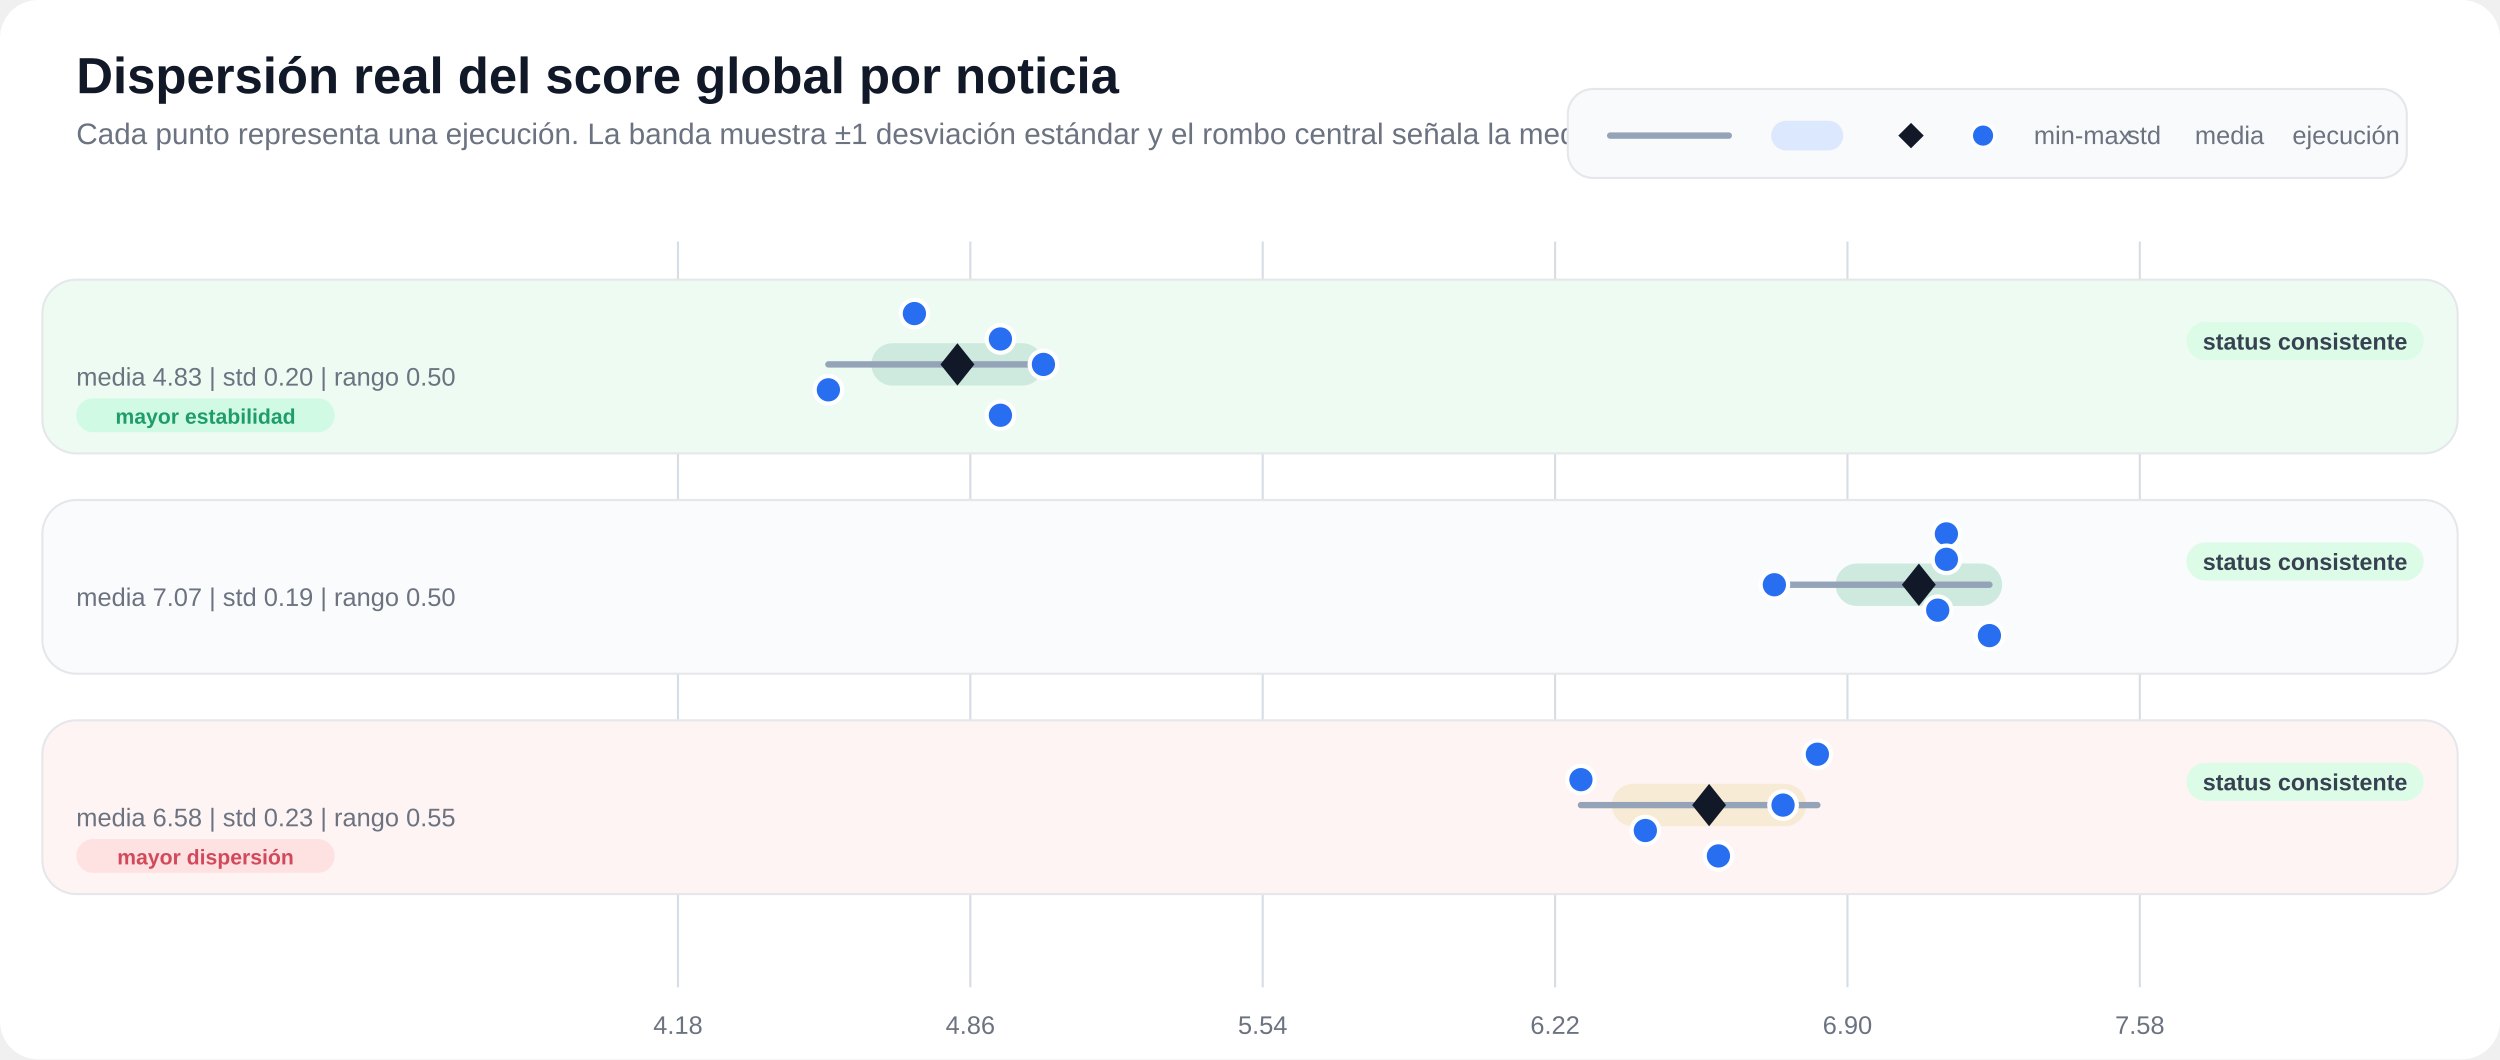
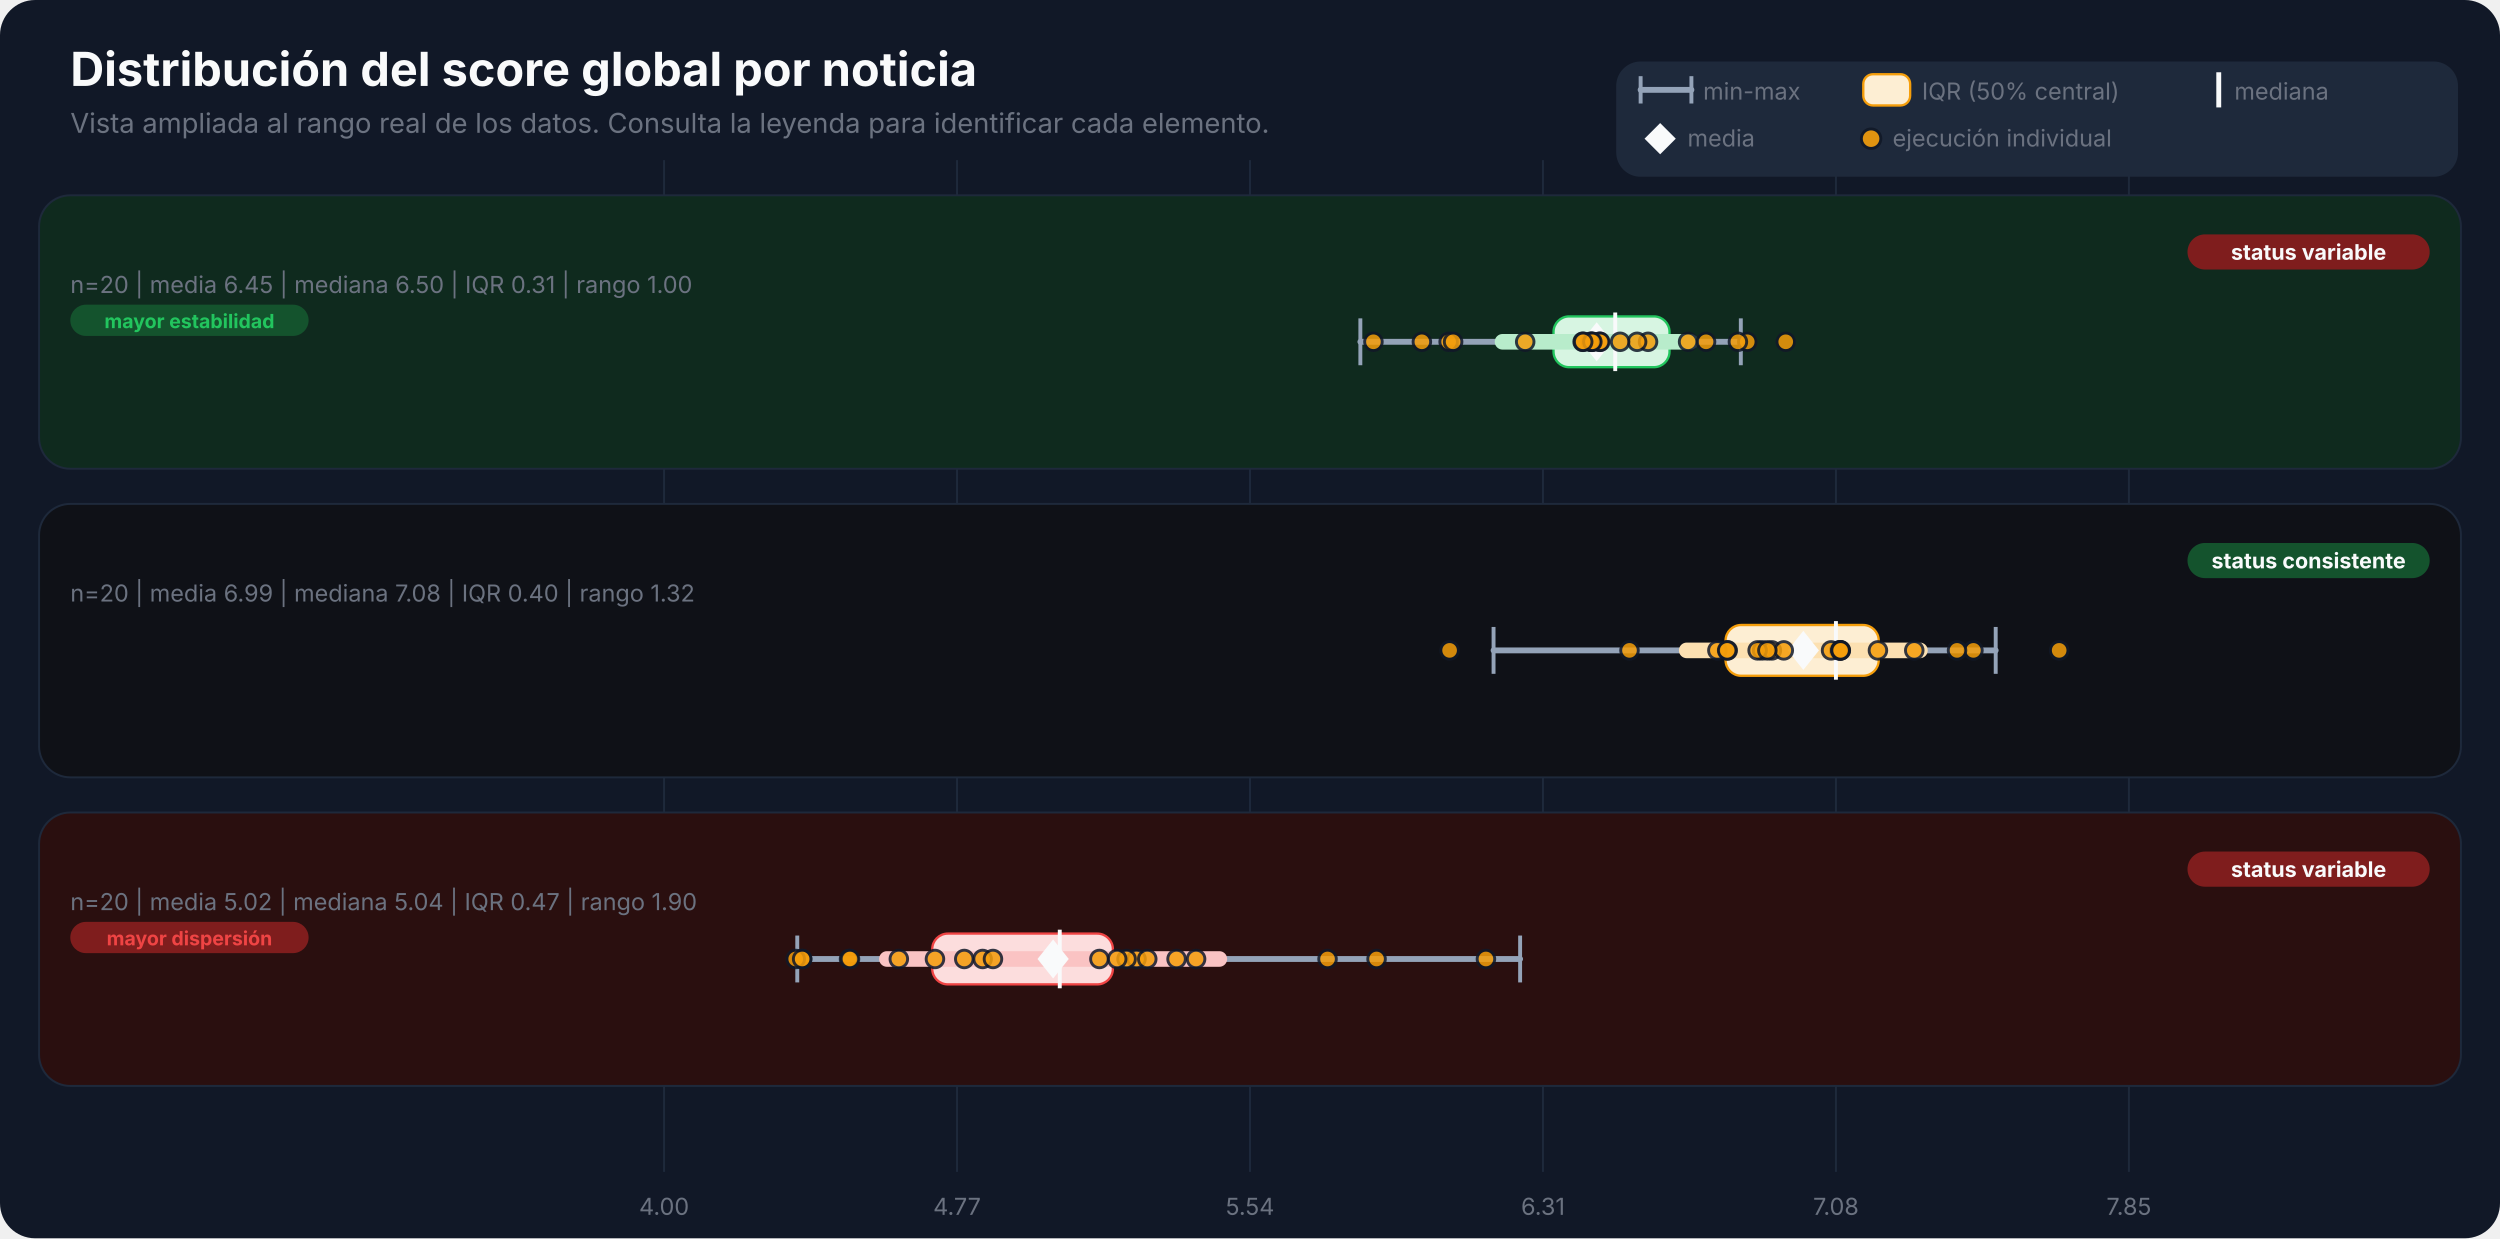
- <svg xmlns="http://www.w3.org/2000/svg" width="1180" height="500" viewBox="0 0 1180 500" role="img" aria-labelledby="title desc">
+ <svg xmlns="http://www.w3.org/2000/svg" width="1280" height="634" viewBox="0 0 1280 634" role="img" aria-labelledby="title desc">
  <style>
-       .title { font: 700 24px Arial, sans-serif; fill: #111827; }
-       .subtitle { font: 14px Arial, sans-serif; fill: #6b7280; }
-       .label { font: 13px Arial, sans-serif; fill: #111827; }
-       .small { font: 12px Arial, sans-serif; fill: #6b7280; }
-       .value { font: 700 13px Arial, sans-serif; fill: #111827; }
-       .axis { stroke: #d7dde5; stroke-width: 1; }
-       .panel { fill: #ffffff; stroke: #e5e7eb; stroke-width: 1; }
+       .title { font: 700 24px Inter, system-ui, -apple-system, sans-serif; fill: #f9fafb; }
+       .subtitle { font: 14px Inter, system-ui, -apple-system, sans-serif; fill: #6b7280; }
+       .label { font: 13px Inter, system-ui, -apple-system, sans-serif; fill: #f9fafb; }
+       .small { font: 12px Inter, system-ui, -apple-system, sans-serif; fill: #6b7280; }
+       .value { font: 700 13px Inter, system-ui, -apple-system, sans-serif; fill: #f9fafb; }
+       .axis { stroke: #1e293b; stroke-width: 1; }
+       .panel { fill: #111827; stroke: #1e293b; stroke-width: 1; }
    </style>
-   <rect width="1180" height="500" rx="18" fill="#ffffff" />
-   <text x="36" y="44" class="title">Dispersión real del score global por noticia</text>
-   <text x="36" y="68" class="subtitle">Cada punto representa una ejecución. La banda muestra ±1 desviación estándar y el rombo central señala la media.</text>
-   <rect x="740" y="42" width="396" height="42" rx="12" fill="#f9fafb" stroke="#e5e7eb" />
-   <line x1="760" y1="64" x2="816" y2="64" stroke="#94a3b8" stroke-width="3" stroke-linecap="round" />
-   <rect x="836" y="57" width="34" height="14" rx="7" fill="#dce8fd" />
-   <polygon points="896,64 902,58 908,64 902,70" fill="#111827" />
-   <circle cx="936" cy="64" r="5.5" fill="#276ef1" stroke="white" stroke-width="1.5" />
-   <text x="960" y="68" class="small">min-max</text>
-   <text x="1004" y="68" class="small">std</text>
-   <text x="1036" y="68" class="small">media</text>
-   <text x="1082" y="68" class="small">ejecución</text>
-   <line x1="320.0" y1="114" x2="320.0" y2="466" class="axis" />
-   <text x="320.0" y="488" text-anchor="middle" class="small">4.18</text>
-   <line x1="458.0" y1="114" x2="458.0" y2="466" class="axis" />
-   <text x="458.0" y="488" text-anchor="middle" class="small">4.86</text>
-   <line x1="596.0" y1="114" x2="596.0" y2="466" class="axis" />
-   <text x="596.0" y="488" text-anchor="middle" class="small">5.54</text>
-   <line x1="734.0" y1="114" x2="734.0" y2="466" class="axis" />
-   <text x="734.0" y="488" text-anchor="middle" class="small">6.22</text>
-   <line x1="872.0" y1="114" x2="872.0" y2="466" class="axis" />
-   <text x="872.0" y="488" text-anchor="middle" class="small">6.90</text>
-   <line x1="1010.0" y1="114" x2="1010.0" y2="466" class="axis" />
-   <text x="1010.0" y="488" text-anchor="middle" class="small">7.58</text>
-   <rect x="20" y="132" width="1140" height="82" rx="16" fill="#eefbf3" stroke="#e5e7eb" />
-   <text x="36" y="160" class="label" />
-   <text x="36" y="182" class="small">media 4.83 | std 0.20 | rango 0.50</text>
-   <rect x="36" y="188" width="122" height="16" rx="8" fill="#d1fae5" />
-   <text x="97" y="200" text-anchor="middle" font-family="Arial, sans-serif" font-size="10" font-weight="700" fill="#1f9d68">mayor estabilidad</text>
-   <rect x="411.3" y="162.0" width="81.2" height="20" rx="10" fill="#cee9de" />
-   <line x1="391.0" y1="172.0" x2="492.5" y2="172.0" stroke="#94a3b8" stroke-width="3" stroke-linecap="round" />
-   <polygon points="451.9,162.0 459.9,172.0 451.9,182.0 443.9,172.0" fill="#111827" />
-   <circle cx="431.6" cy="148.0" r="6.5" fill="#276ef1" stroke="white" stroke-width="2" />
-   <circle cx="472.2" cy="160.0" r="6.5" fill="#276ef1" stroke="white" stroke-width="2" />
-   <circle cx="492.5" cy="172.0" r="6.5" fill="#276ef1" stroke="white" stroke-width="2" />
-   <circle cx="391.0" cy="184.0" r="6.5" fill="#276ef1" stroke="white" stroke-width="2" />
-   <circle cx="472.2" cy="196.0" r="6.5" fill="#276ef1" stroke="white" stroke-width="2" />
-   <rect x="1032" y="152" width="112" height="18" rx="9" fill="#dcfce7" />
-   <text x="1088" y="165" text-anchor="middle" font-family="Arial, sans-serif" font-size="11" font-weight="700" fill="#374151">status consistente</text>
-   <rect x="20" y="236" width="1140" height="82" rx="16" fill="#fafbfc" stroke="#e5e7eb" />
-   <text x="36" y="264" class="label" />
-   <text x="36" y="286" class="small">media 7.07 | std 0.19 | rango 0.50</text>
-   <rect x="866.4" y="266.0" width="78.6" height="20" rx="10" fill="#cee9de" />
-   <line x1="837.5" y1="276.0" x2="939.0" y2="276.0" stroke="#94a3b8" stroke-width="3" stroke-linecap="round" />
-   <polygon points="905.7,266.0 913.7,276.0 905.7,286.0 897.7,276.0" fill="#111827" />
-   <circle cx="918.7" cy="252.0" r="6.5" fill="#276ef1" stroke="white" stroke-width="2" />
-   <circle cx="918.7" cy="264.0" r="6.5" fill="#276ef1" stroke="white" stroke-width="2" />
-   <circle cx="837.5" cy="276.0" r="6.5" fill="#276ef1" stroke="white" stroke-width="2" />
-   <circle cx="914.6" cy="288.0" r="6.5" fill="#276ef1" stroke="white" stroke-width="2" />
-   <circle cx="939.0" cy="300.0" r="6.5" fill="#276ef1" stroke="white" stroke-width="2" />
-   <rect x="1032" y="256" width="112" height="18" rx="9" fill="#dcfce7" />
-   <text x="1088" y="269" text-anchor="middle" font-family="Arial, sans-serif" font-size="11" font-weight="700" fill="#374151">status consistente</text>
-   <rect x="20" y="340" width="1140" height="82" rx="16" fill="#fff4f4" stroke="#e5e7eb" />
-   <text x="36" y="368" class="label" />
-   <text x="36" y="390" class="small">media 6.58 | std 0.23 | rango 0.55</text>
-   <rect x="36" y="396" width="122" height="16" rx="8" fill="#fee2e2" />
-   <text x="97" y="408" text-anchor="middle" font-family="Arial, sans-serif" font-size="10" font-weight="700" fill="#d1495b">mayor dispersión</text>
-   <rect x="760.8" y="370.0" width="91.7" height="20" rx="10" fill="#f7ebd5" />
-   <line x1="746.2" y1="380.0" x2="857.8" y2="380.0" stroke="#94a3b8" stroke-width="3" stroke-linecap="round" />
-   <polygon points="806.7,370.0 814.7,380.0 806.7,390.0 798.7,380.0" fill="#111827" />
-   <circle cx="857.8" cy="356.0" r="6.5" fill="#276ef1" stroke="white" stroke-width="2" />
-   <circle cx="746.2" cy="368.0" r="6.5" fill="#276ef1" stroke="white" stroke-width="2" />
-   <circle cx="841.6" cy="380.0" r="6.5" fill="#276ef1" stroke="white" stroke-width="2" />
-   <circle cx="776.6" cy="392.0" r="6.5" fill="#276ef1" stroke="white" stroke-width="2" />
-   <circle cx="811.1" cy="404.0" r="6.5" fill="#276ef1" stroke="white" stroke-width="2" />
-   <rect x="1032" y="360" width="112" height="18" rx="9" fill="#dcfce7" />
-   <text x="1088" y="373" text-anchor="middle" font-family="Arial, sans-serif" font-size="11" font-weight="700" fill="#374151">status consistente</text>
+   <rect width="1280" height="634" rx="18" fill="#111827" />
+   <text x="36" y="44" class="title">Distribución del score global por noticia</text>
+   <text x="36" y="68" class="subtitle">Vista ampliada al rango real de los datos. Consulta la leyenda para identificar cada elemento.</text>
+   <rect x="828" y="32" width="430" height="58" rx="12" fill="#1e293b" stroke="#1e293b" />
+   <line x1="840" y1="46" x2="866" y2="46" stroke="#94a3b8" stroke-width="3" stroke-linecap="round" />
+   <line x1="840" y1="39" x2="840" y2="53" stroke="#94a3b8" stroke-width="2" />
+   <line x1="866" y1="39" x2="866" y2="53" stroke="#94a3b8" stroke-width="2" />
+   <text x="872" y="51" class="small">min-max</text>
+   <rect x="954" y="38" width="24" height="16" rx="5" fill="#fdeed3" stroke="#f59e0b" stroke-width="1.2" />
+   <text x="984" y="51" class="small">IQR (50% central)</text>
+   <line x1="1136" y1="37" x2="1136" y2="55" stroke="#f9fafb" stroke-width="2.5" />
+   <text x="1144" y="51" class="small">mediana</text>
+   <polygon points="850,63 858,71 850,79 842,71" fill="#f9fafb" />
+   <text x="864" y="75" class="small">media</text>
+   <circle cx="958" cy="71" r="5" fill="#f59e0b" stroke="#111827" stroke-width="1.5" opacity="0.9" />
+   <text x="969" y="75" class="small">ejecución individual</text>
+   <line x1="340.0" y1="82" x2="340.0" y2="600" class="axis" />
+   <text x="340.0" y="622" text-anchor="middle" class="small">4.00</text>
+   <line x1="490.0" y1="82" x2="490.0" y2="600" class="axis" />
+   <text x="490.0" y="622" text-anchor="middle" class="small">4.77</text>
+   <line x1="640.0" y1="82" x2="640.0" y2="600" class="axis" />
+   <text x="640.0" y="622" text-anchor="middle" class="small">5.54</text>
+   <line x1="790.0" y1="82" x2="790.0" y2="600" class="axis" />
+   <text x="790.0" y="622" text-anchor="middle" class="small">6.31</text>
+   <line x1="940.0" y1="82" x2="940.0" y2="600" class="axis" />
+   <text x="940.0" y="622" text-anchor="middle" class="small">7.08</text>
+   <line x1="1090.0" y1="82" x2="1090.0" y2="600" class="axis" />
+   <text x="1090.0" y="622" text-anchor="middle" class="small">7.85</text>
+   <rect x="20" y="100" width="1240" height="140" rx="16" fill="#0f2a1e" stroke="#1e293b" />
+   <text x="36" y="128" class="label" />
+   <text x="36" y="150" class="small">n=20 | media 6.45 | mediana 6.50 | IQR 0.31 | rango 1.00</text>
+   <rect x="36" y="156" width="122" height="16" rx="8" fill="#14532d" />
+   <text x="97" y="168" text-anchor="middle" font-family="Inter, system-ui, sans-serif" font-size="10" font-weight="700" fill="#22c55e">mayor estabilidad</text>
+   <line x1="696.5" y1="175.0" x2="891.3" y2="175.0" stroke="#94a3b8" stroke-width="3" stroke-linecap="round" />
+   <line x1="696.5" y1="163.0" x2="696.5" y2="187.0" stroke="#94a3b8" stroke-width="2" />
+   <line x1="891.3" y1="163.0" x2="891.3" y2="187.0" stroke="#94a3b8" stroke-width="2" />
+   <rect x="795.4" y="162.0" width="59.4" height="26" rx="8" fill="#d7f5e2" stroke="#22c55e" stroke-width="1.2" />
+   <line x1="827.0" y1="160.0" x2="827.0" y2="190.0" stroke="#f9fafb" stroke-width="2" />
+   <rect x="765.3" y="171.0" width="104.3" height="8" rx="4" fill="#b8eccb" />
+   <polygon points="817.5,165.0 825.5,175.0 817.5,185.0 809.5,175.0" fill="#f9fafb" />
+   <circle cx="843.8" cy="175.0" r="4.5" fill="#f59e0b" stroke="#111827" stroke-width="1.5" opacity="0.85" />
+   <circle cx="741.7" cy="175.0" r="4.5" fill="#f59e0b" stroke="#111827" stroke-width="1.5" opacity="0.85" />
+   <circle cx="838.2" cy="175.0" r="4.5" fill="#f59e0b" stroke="#111827" stroke-width="1.5" opacity="0.85" />
+   <circle cx="780.9" cy="175.0" r="4.5" fill="#f59e0b" stroke="#111827" stroke-width="1.5" opacity="0.85" />
+   <circle cx="819.0" cy="175.0" r="4.5" fill="#f59e0b" stroke="#111827" stroke-width="1.5" opacity="0.85" />
+   <circle cx="703.2" cy="175.0" r="4.5" fill="#f59e0b" stroke="#111827" stroke-width="1.5" opacity="0.85" />
+   <circle cx="819.3" cy="175.0" r="4.5" fill="#f59e0b" stroke="#111827" stroke-width="1.5" opacity="0.85" />
+   <circle cx="814.5" cy="175.0" r="4.5" fill="#f59e0b" stroke="#111827" stroke-width="1.5" opacity="0.85" />
+   <circle cx="728.0" cy="175.0" r="4.5" fill="#f59e0b" stroke="#111827" stroke-width="1.5" opacity="0.85" />
+   <circle cx="814.8" cy="175.0" r="4.5" fill="#f59e0b" stroke="#111827" stroke-width="1.5" opacity="0.85" />
+   <circle cx="829.5" cy="175.0" r="4.5" fill="#f59e0b" stroke="#111827" stroke-width="1.5" opacity="0.85" />
+   <circle cx="873.5" cy="175.0" r="4.5" fill="#f59e0b" stroke="#111827" stroke-width="1.5" opacity="0.85" />
+   <circle cx="810.3" cy="175.0" r="4.5" fill="#f59e0b" stroke="#111827" stroke-width="1.5" opacity="0.85" />
+   <circle cx="815.3" cy="175.0" r="4.5" fill="#f59e0b" stroke="#111827" stroke-width="1.5" opacity="0.85" />
+   <circle cx="810.6" cy="175.0" r="4.5" fill="#f59e0b" stroke="#111827" stroke-width="1.5" opacity="0.85" />
+   <circle cx="864.3" cy="175.0" r="4.5" fill="#f59e0b" stroke="#111827" stroke-width="1.5" opacity="0.85" />
+   <circle cx="894.6" cy="175.0" r="4.5" fill="#f59e0b" stroke="#111827" stroke-width="1.5" opacity="0.85" />
+   <circle cx="889.8" cy="175.0" r="4.5" fill="#f59e0b" stroke="#111827" stroke-width="1.5" opacity="0.85" />
+   <circle cx="914.3" cy="175.0" r="4.5" fill="#f59e0b" stroke="#111827" stroke-width="1.5" opacity="0.85" />
+   <circle cx="744.0" cy="175.0" r="4.5" fill="#f59e0b" stroke="#111827" stroke-width="1.5" opacity="0.85" />
+   <rect x="1120" y="120" width="124" height="18" rx="9" fill="#7f1d1d" />
+   <text x="1182" y="133" text-anchor="middle" font-family="Inter, system-ui, sans-serif" font-size="11" font-weight="700" fill="#f9fafb">status variable</text>
+   <rect x="20" y="258" width="1240" height="140" rx="16" fill="#0f1117" stroke="#1e293b" />
+   <text x="36" y="286" class="label" />
+   <text x="36" y="308" class="small">n=20 | media 6.99 | mediana 7.08 | IQR 0.40 | rango 1.32</text>
+   <line x1="764.7" y1="333.0" x2="1021.8" y2="333.0" stroke="#94a3b8" stroke-width="3" stroke-linecap="round" />
+   <line x1="764.7" y1="321.0" x2="764.7" y2="345.0" stroke="#94a3b8" stroke-width="2" />
+   <line x1="1021.8" y1="321.0" x2="1021.8" y2="345.0" stroke="#94a3b8" stroke-width="2" />
+   <rect x="883.5" y="320.0" width="78.4" height="26" rx="8" fill="#fdeed3" stroke="#f59e0b" stroke-width="1.2" />
+   <line x1="940.0" y1="318.0" x2="940.0" y2="348.0" stroke="#f9fafb" stroke-width="2" />
+   <rect x="859.6" y="329.0" width="127.4" height="8" rx="4" fill="#fce0b1" />
+   <polygon points="923.3,323.0 931.3,333.0 923.3,343.0 915.3,333.0" fill="#f9fafb" />
+   <circle cx="902.2" cy="333.0" r="4.5" fill="#f59e0b" stroke="#111827" stroke-width="1.5" opacity="0.85" />
+   <circle cx="907.2" cy="333.0" r="4.5" fill="#f59e0b" stroke="#111827" stroke-width="1.5" opacity="0.85" />
+   <circle cx="834.3" cy="333.0" r="4.5" fill="#f59e0b" stroke="#111827" stroke-width="1.5" opacity="0.85" />
+   <circle cx="913.3" cy="333.0" r="4.5" fill="#f59e0b" stroke="#111827" stroke-width="1.5" opacity="0.85" />
+   <circle cx="941.7" cy="333.0" r="4.5" fill="#f59e0b" stroke="#111827" stroke-width="1.5" opacity="0.85" />
+   <circle cx="742.2" cy="333.0" r="4.5" fill="#f59e0b" stroke="#111827" stroke-width="1.5" opacity="0.85" />
+   <circle cx="961.5" cy="333.0" r="4.5" fill="#f59e0b" stroke="#111827" stroke-width="1.5" opacity="0.85" />
+   <circle cx="980.1" cy="333.0" r="4.5" fill="#f59e0b" stroke="#111827" stroke-width="1.5" opacity="0.85" />
+   <circle cx="1010.4" cy="333.0" r="4.5" fill="#f59e0b" stroke="#111827" stroke-width="1.5" opacity="0.85" />
+   <circle cx="937.5" cy="333.0" r="4.5" fill="#f59e0b" stroke="#111827" stroke-width="1.5" opacity="0.85" />
+   <circle cx="942.5" cy="333.0" r="4.5" fill="#f59e0b" stroke="#111827" stroke-width="1.5" opacity="0.85" />
+   <circle cx="879.3" cy="333.0" r="4.5" fill="#f59e0b" stroke="#111827" stroke-width="1.5" opacity="0.85" />
+   <circle cx="899.9" cy="333.0" r="4.5" fill="#f59e0b" stroke="#111827" stroke-width="1.5" opacity="0.85" />
+   <circle cx="904.9" cy="333.0" r="4.5" fill="#f59e0b" stroke="#111827" stroke-width="1.5" opacity="0.85" />
+   <circle cx="884.6" cy="333.0" r="4.5" fill="#f59e0b" stroke="#111827" stroke-width="1.5" opacity="0.85" />
+   <circle cx="942.2" cy="333.0" r="4.5" fill="#f59e0b" stroke="#111827" stroke-width="1.5" opacity="0.85" />
+   <circle cx="1054.3" cy="333.0" r="4.5" fill="#f59e0b" stroke="#111827" stroke-width="1.5" opacity="0.85" />
+   <circle cx="942.4" cy="333.0" r="4.5" fill="#f59e0b" stroke="#111827" stroke-width="1.5" opacity="0.85" />
+   <circle cx="1002.0" cy="333.0" r="4.5" fill="#f59e0b" stroke="#111827" stroke-width="1.5" opacity="0.85" />
+   <circle cx="884.3" cy="333.0" r="4.5" fill="#f59e0b" stroke="#111827" stroke-width="1.5" opacity="0.85" />
+   <rect x="1120" y="278" width="124" height="18" rx="9" fill="#14532d" />
+   <text x="1182" y="291" text-anchor="middle" font-family="Inter, system-ui, sans-serif" font-size="11" font-weight="700" fill="#f9fafb">status consistente</text>
+   <rect x="20" y="416" width="1240" height="140" rx="16" fill="#2a0f0f" stroke="#1e293b" />
+   <text x="36" y="444" class="label" />
+   <text x="36" y="466" class="small">n=20 | media 5.02 | mediana 5.04 | IQR 0.47 | rango 1.90</text>
+   <rect x="36" y="472" width="122" height="16" rx="8" fill="#7f1d1d" />
+   <text x="97" y="484" text-anchor="middle" font-family="Inter, system-ui, sans-serif" font-size="10" font-weight="700" fill="#ef4444">mayor dispersión</text>
+   <line x1="408.2" y1="491.0" x2="778.3" y2="491.0" stroke="#94a3b8" stroke-width="3" stroke-linecap="round" />
+   <line x1="408.2" y1="479.0" x2="408.2" y2="503.0" stroke="#94a3b8" stroke-width="2" />
+   <line x1="778.3" y1="479.0" x2="778.3" y2="503.0" stroke="#94a3b8" stroke-width="2" />
+   <rect x="477.3" y="478.0" width="92.5" height="26" rx="8" fill="#fcdddd" stroke="#ef4444" stroke-width="1.2" />
+   <line x1="542.6" y1="476.0" x2="542.6" y2="506.0" stroke="#f9fafb" stroke-width="2" />
+   <rect x="450.1" y="487.0" width="178.2" height="8" rx="4" fill="#fac3c3" />
+   <polygon points="539.2,481.0 547.2,491.0 539.2,501.0 531.2,491.0" fill="#f9fafb" />
+   <circle cx="434.7" cy="491.0" r="4.5" fill="#f59e0b" stroke="#111827" stroke-width="1.5" opacity="0.85" />
+   <circle cx="478.7" cy="491.0" r="4.5" fill="#f59e0b" stroke="#111827" stroke-width="1.5" opacity="0.85" />
+   <circle cx="503.1" cy="491.0" r="4.5" fill="#f59e0b" stroke="#111827" stroke-width="1.5" opacity="0.85" />
+   <circle cx="410.7" cy="491.0" r="4.5" fill="#f59e0b" stroke="#111827" stroke-width="1.5" opacity="0.85" />
+   <circle cx="493.7" cy="491.0" r="4.5" fill="#f59e0b" stroke="#111827" stroke-width="1.5" opacity="0.85" />
+   <circle cx="508.4" cy="491.0" r="4.5" fill="#f59e0b" stroke="#111827" stroke-width="1.5" opacity="0.85" />
+   <circle cx="760.8" cy="491.0" r="4.5" fill="#f59e0b" stroke="#111827" stroke-width="1.5" opacity="0.85" />
+   <circle cx="407.4" cy="491.0" r="4.5" fill="#f59e0b" stroke="#111827" stroke-width="1.5" opacity="0.85" />
+   <circle cx="581.9" cy="491.0" r="4.5" fill="#f59e0b" stroke="#111827" stroke-width="1.5" opacity="0.85" />
+   <circle cx="460.2" cy="491.0" r="4.5" fill="#f59e0b" stroke="#111827" stroke-width="1.5" opacity="0.85" />
+   <circle cx="410.7" cy="491.0" r="4.5" fill="#f59e0b" stroke="#111827" stroke-width="1.5" opacity="0.85" />
+   <circle cx="435.2" cy="491.0" r="4.5" fill="#f59e0b" stroke="#111827" stroke-width="1.5" opacity="0.85" />
+   <circle cx="562.9" cy="491.0" r="4.5" fill="#f59e0b" stroke="#111827" stroke-width="1.5" opacity="0.85" />
+   <circle cx="587.4" cy="491.0" r="4.5" fill="#f59e0b" stroke="#111827" stroke-width="1.5" opacity="0.85" />
+   <circle cx="576.8" cy="491.0" r="4.5" fill="#f59e0b" stroke="#111827" stroke-width="1.5" opacity="0.85" />
+   <circle cx="572.0" cy="491.0" r="4.5" fill="#f59e0b" stroke="#111827" stroke-width="1.5" opacity="0.85" />
+   <circle cx="602.4" cy="491.0" r="4.5" fill="#f59e0b" stroke="#111827" stroke-width="1.5" opacity="0.85" />
+   <circle cx="704.8" cy="491.0" r="4.5" fill="#f59e0b" stroke="#111827" stroke-width="1.5" opacity="0.85" />
+   <circle cx="612.4" cy="491.0" r="4.5" fill="#f59e0b" stroke="#111827" stroke-width="1.5" opacity="0.85" />
+   <circle cx="679.7" cy="491.0" r="4.5" fill="#f59e0b" stroke="#111827" stroke-width="1.5" opacity="0.85" />
+   <rect x="1120" y="436" width="124" height="18" rx="9" fill="#7f1d1d" />
+   <text x="1182" y="449" text-anchor="middle" font-family="Inter, system-ui, sans-serif" font-size="11" font-weight="700" fill="#f9fafb">status variable</text>
</svg>
